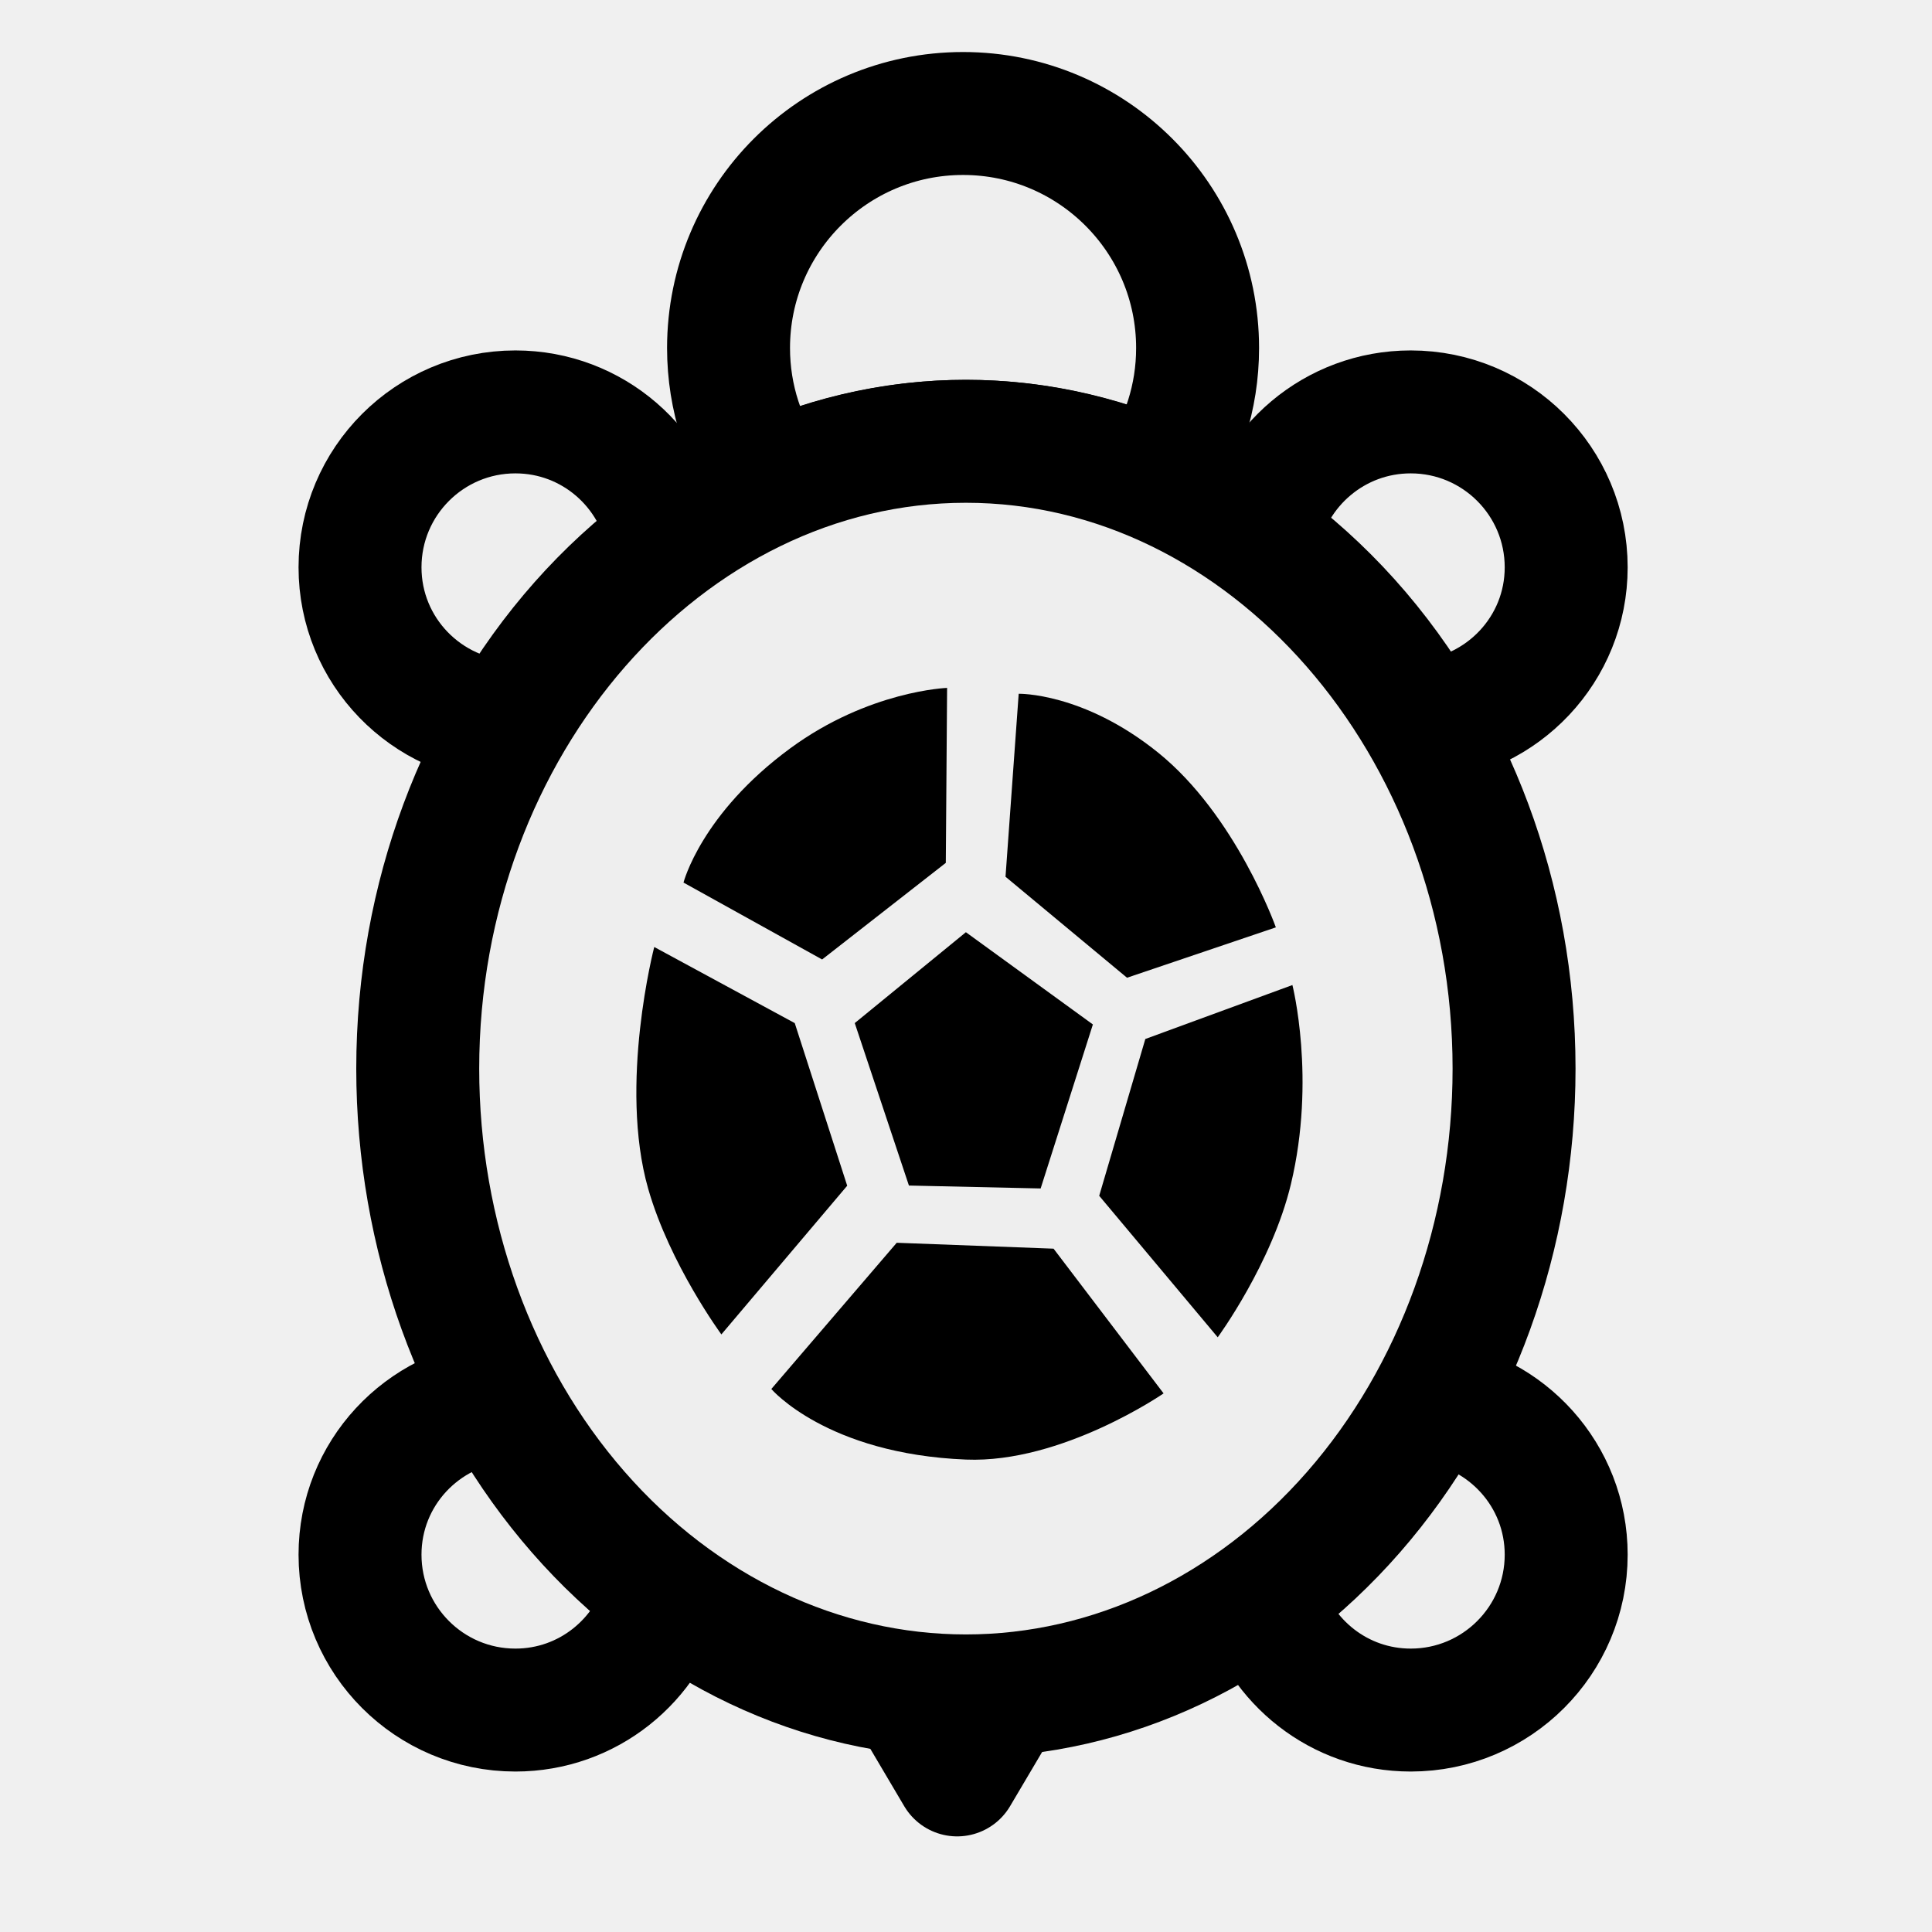
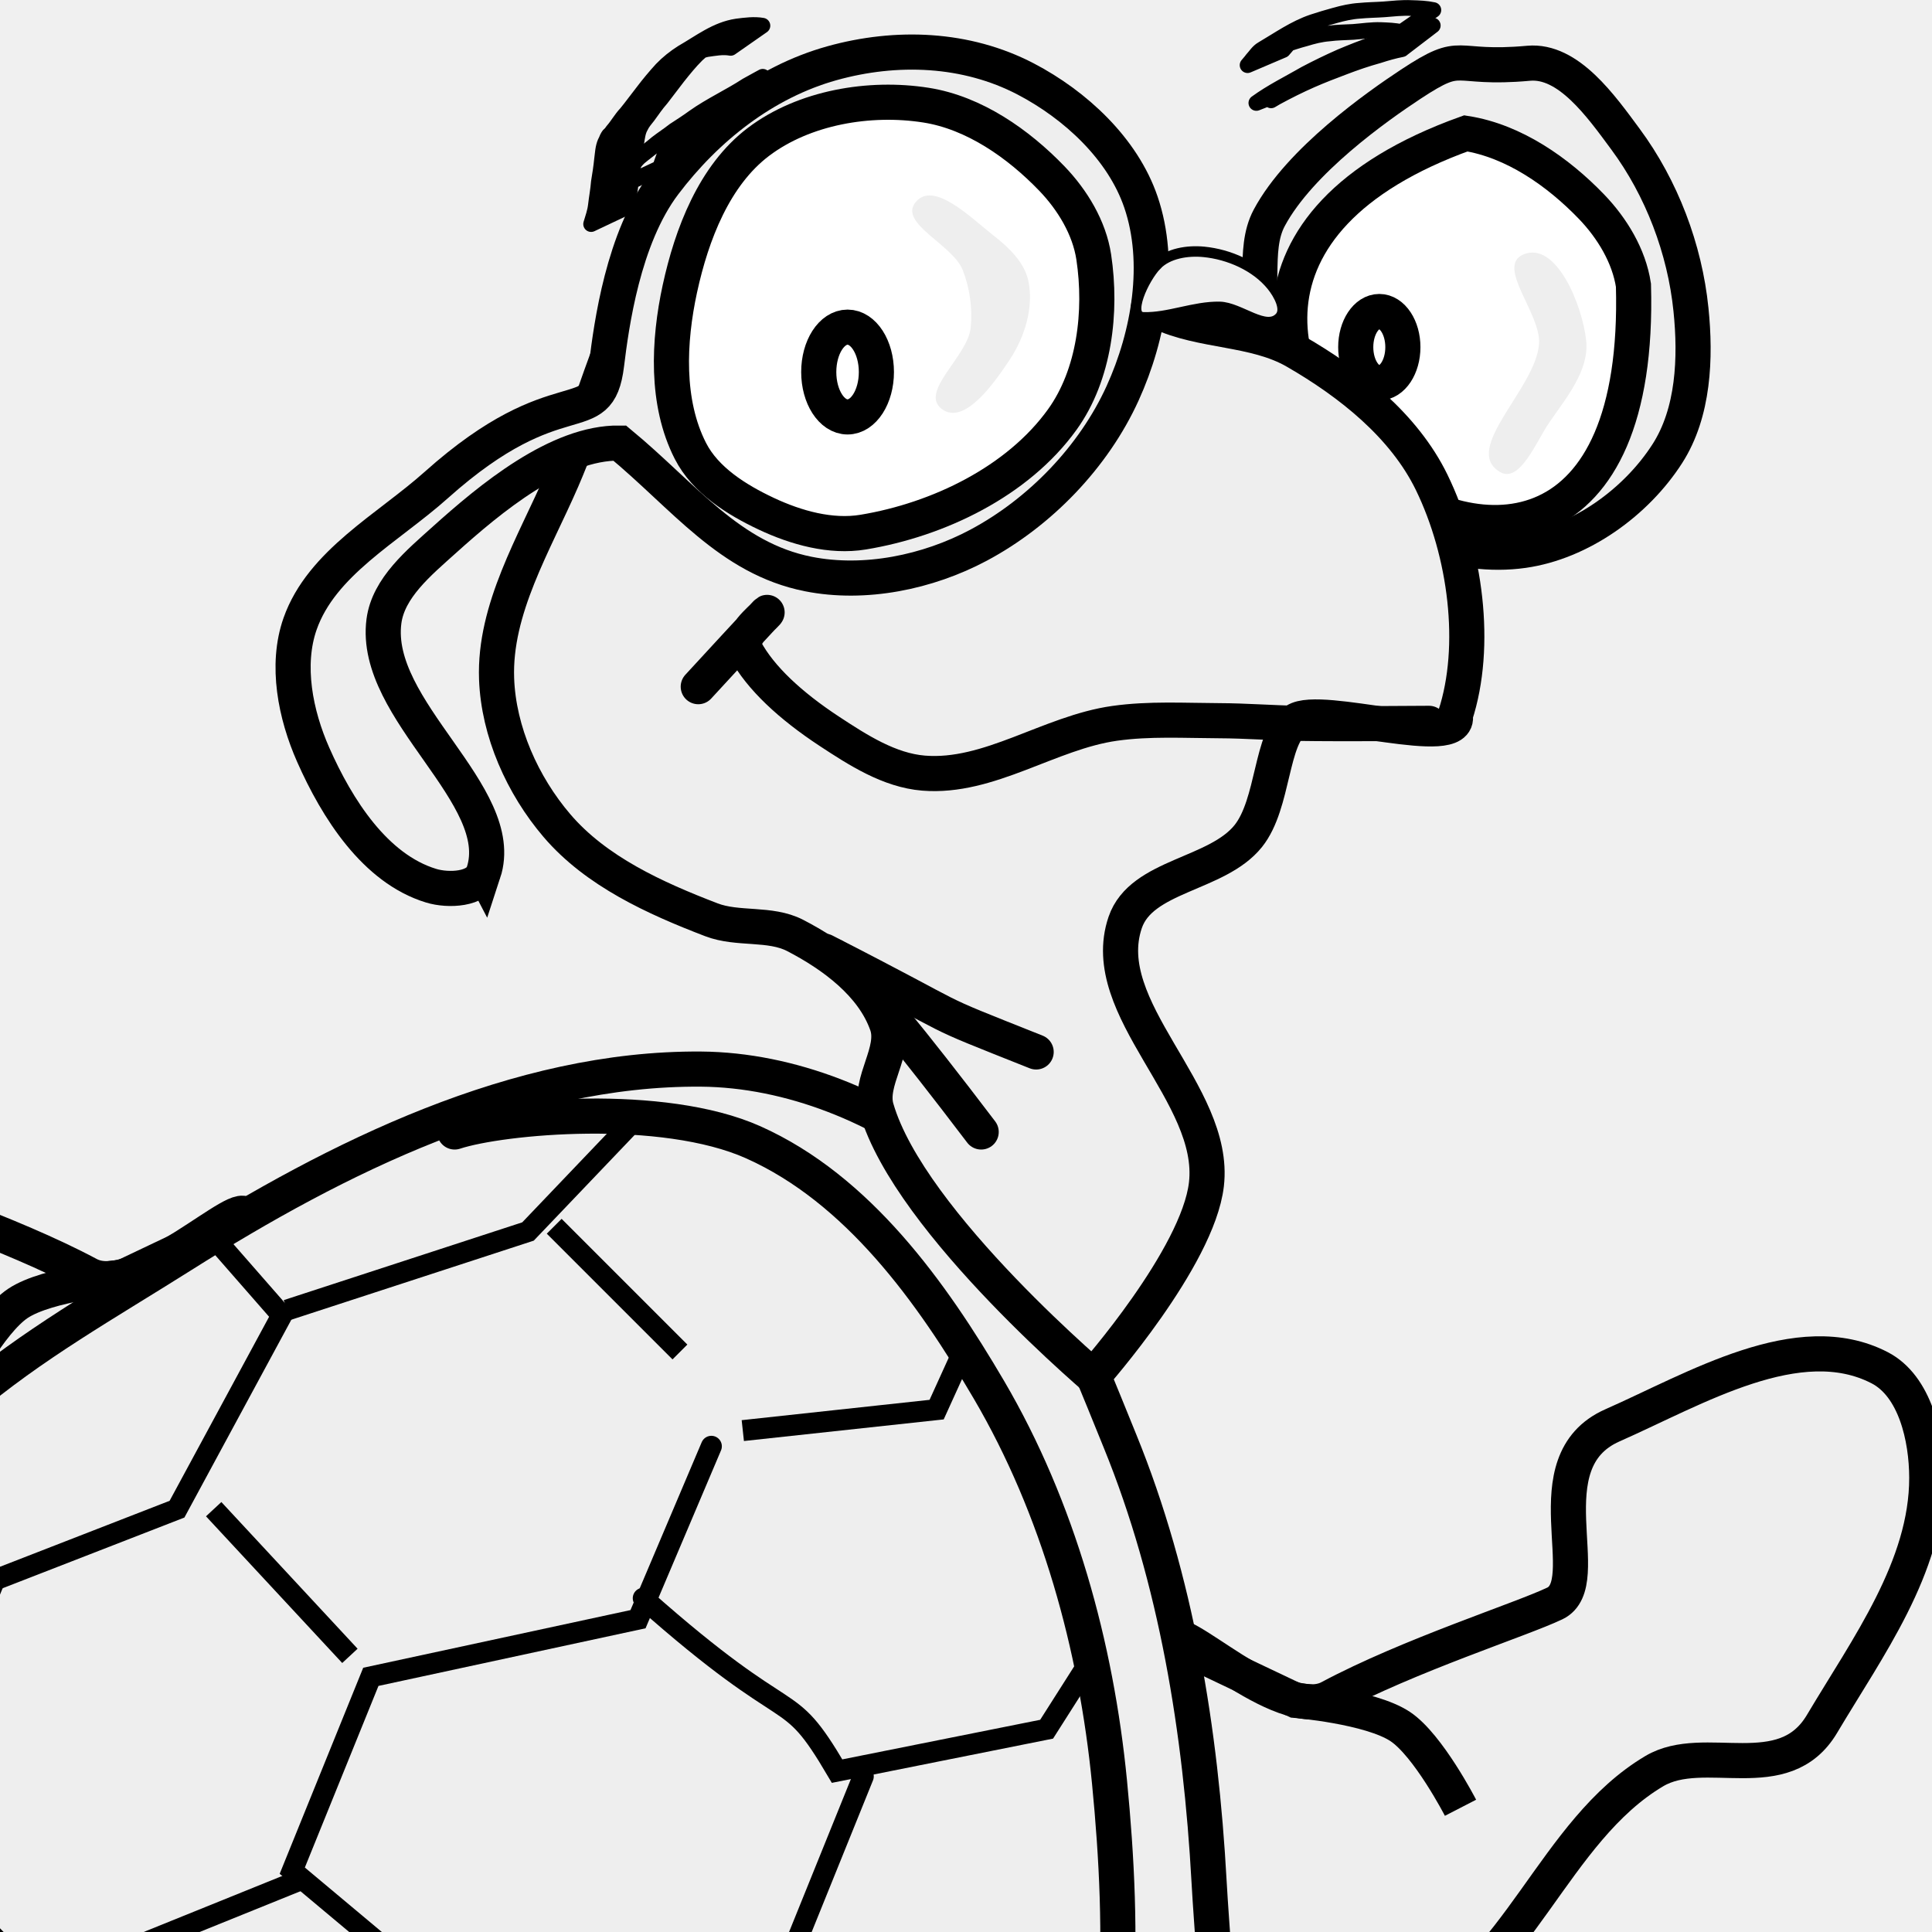
<svg xmlns="http://www.w3.org/2000/svg" height="55px" viewBox="0 0 55 55" width="55px" stroke-linecap="round" stroke-linejoin="round" stroke-width="3.5" stroke="#000" fill="#eee">
-   <g>
-     <path d="M 27.497 48.279 C 26.944 48.279 26.398 48.244 25.86 48.179 L 27.248 50.528 L 28.616 48.215 C 28.245 48.245 27.875 48.279 27.497 48.279 Z " fill="#eee" stroke="#000" stroke-width="3.5" />
-     <g>
-       <path d="M 40.16 11.726 C 37.996 11.726 36.202 13.281 35.817 15.333 C 37.676 16.678 39.274 18.448 40.492 20.541 C 42.777 20.369 44.586 18.48 44.586 16.151 C 44.586 13.707 42.604 11.726 40.16 11.726 Z " fill="#eee" stroke="#000" stroke-width="3.5" />
-       <path d="M 40.713 39.887 C 39.489 42.119 37.853 44.018 35.916 45.443 C 36.437 47.307 38.129 48.682 40.16 48.682 C 42.603 48.682 44.586 46.702 44.586 44.258 C 44.586 42.003 42.893 40.162 40.713 39.887 Z " fill="#eee" stroke="#000" stroke-width="3.5" />
-       <path d="M 14.273 39.871 C 12.02 40.077 10.249 41.95 10.249 44.258 C 10.249 46.701 12.229 48.682 14.673 48.682 C 16.737 48.682 18.457 47.262 18.945 45.35 C 17.062 43.934 15.47 42.061 14.273 39.871 Z " fill="#eee" stroke="#000" stroke-width="3.5" />
-       <path d="M 19.026 15.437 C 18.683 13.334 16.872 11.726 14.673 11.726 C 12.229 11.726 10.249 13.707 10.249 16.15 C 10.249 18.532 12.135 20.46 14.494 20.556 C 15.68 18.513 17.226 16.772 19.026 15.437 Z " fill="#eee" stroke="#000" stroke-width="3.5" />
-     </g>
-     <path d="M 27.497 12.563 C 29.405 12.563 31.225 12.974 32.915 13.691 C 33.656 12.615 34.093 11.314 34.093 9.908 C 34.093 6.221 31.104 3.231 27.416 3.231 C 23.729 3.231 20.74 6.221 20.74 9.908 C 20.74 11.336 21.192 12.657 21.956 13.742 C 23.68 12.993 25.543 12.563 27.497 12.563 Z " fill="#eee" stroke="#000" stroke-width="3.5" />
-     <g>
-       <path d="M 43.102 30.421 C 43.102 35.155 41.457 39.701 38.531 43.048 C 35.606 46.396 31.634 48.279 27.497 48.279 C 23.36 48.279 19.388 46.396 16.463 43.048 C 13.537 39.701 11.892 35.155 11.892 30.421 C 11.892 20.624 18.936 12.563 27.497 12.563 C 36.058 12.563 43.102 20.624 43.102 30.421 Z " fill="#eee" stroke="#000" stroke-width="3.5" />
-     </g>
-     <g>
-       <path d="M 25.875 33.75 L 24.333 29.125 L 27.497 26.538 L 31.112 29.164 L 29.625 33.833 Z " fill="#000" stroke="none" stroke-width="3.5" />
-       <path d="M 27.501 41.551 C 23.533 41.391 21.958 39.542 21.958 39.542 L 25.528 35.379 L 29.993 35.547 L 33.125 39.667 C 33.125 39.667 30.235 41.661 27.501 41.551 Z " fill="#000" stroke="none" />
-       <path d="M 18.453 33.843 C 17.604 30.875 18.625 26.959 18.625 26.959 L 22.625 29.126 L 24.118 33.755 L 20.536 37.988 C 20.536 37.987 19.071 35.998 18.453 33.843 Z " fill="#000" stroke="none" />
-       <path d="M 19.458 25.125 C 19.458 25.125 19.958 23.167 22.497 21.303 C 24.734 19.66 26.962 19.583 26.962 19.583 L 26.925 24.564 L 23.404 27.314 L 19.458 25.125 Z " fill="#000" stroke="none" />
-       <path d="M 32.084 27.834 L 28.625 24.959 L 29 19.75 C 29 19.75 30.834 19.708 32.959 21.417 C 35.187 23.208 36.321 26.4 36.321 26.4 L 32.084 27.834 Z " fill="#000" stroke="none" />
-       <path d="M 31.292 34.042 L 32.605 29.578 L 36.792 28.042 C 36.792 28.042 37.469 30.705 36.75 33.709 C 36.21 35.965 34.666 38.07 34.666 38.07 L 31.292 34.042 Z " fill="#000" stroke="none" />
-     </g>
+   <path d="m -0.468,76.562 c -1.309,1.292 1.04,2.939 0.895,4.772 -0.142,1.796 -0.913,3.572 -1.641,5.22 -0.895,2.028 -3.305,4.321 -2.237,6.264 1.301,2.367 4.919,1.065 7.009,1.641 2.828,0.779 5.709,-0.366 9.694,0 1.09,0.1 1.933,-1.452 2.088,-2.535 0.214,-1.499 -0.502,-3.379 -1.79,-4.176 C 11.512,86.487 8.917,88.086 6.392,88.344 3.481,88.642 10.747,82.801 9.524,80.142 8.046,76.927 2.051,74.078 -0.468,76.562 z" id="path3759" style="fill:#eee;fill-opacity:1;stroke:#000;stroke-width:1;stroke-linecap:butt;stroke-linejoin:miter;stroke-miterlimit:4;stroke-opacity:1;stroke-dasharray:none" />
+   <g transform="matrix(-0.1491368,0,0,0.1491368,84.84673,-99.13175)" id="g3806-8" style="stroke-width:6.705;stroke-miterlimit:4;stroke-dasharray:none">
+     <path d="m 532,962 c 8.152,8.762 27.492,11.417 35,8 21.107,-9.605 27.737,-36.582 47,-48 9.532,-5.65 24.679,3.317 32,-9 8.699,-14.636 20.022,-29.974 20,-47 -0.01,-7.616 -2.233,-17.505 -9,-21 -15.452,-7.98 -35.09,3.978 -51,11 -15.835,6.989 -2.813,30.089 -11,34 -6.493,3.102 -27.726,9.848 -43,18 -9.396,5.015 -29.758,-15.747 -30,-11 -1.114,21.893 -4.932,48.951 10,65 z" id="path3780-3" style="fill:#eee;fill-opacity:1;stroke:#000;stroke-width:6.705;stroke-linecap:butt;stroke-linejoin:miter;stroke-miterlimit:4;stroke-opacity:1;stroke-dasharray:none" />
+     <path d="m 577,929 c 0,0 -6.15,-11.928 -11.5,-15.5 -5.715,-3.816 -20,-5 -20,-5 l -20,-9.5" id="path3790-7" style="fill:none;stroke:#000;stroke-width:6.705;stroke-linecap:butt;stroke-linejoin:miter;stroke-miterlimit:4;stroke-opacity:1;stroke-dasharray:none" />
  </g>
+   <g transform="matrix(0.1491368,0,0,0.1491368,-44.47426,-87.08464)" id="g3806" style="stroke-width:6.705;stroke-miterlimit:4;stroke-dasharray:none">
+     <path d="m 532,962 c 8.152,8.762 27.492,11.417 35,8 21.107,-9.605 27.737,-36.582 47,-48 9.532,-5.65 24.679,3.317 32,-9 8.699,-14.636 20.022,-29.974 20,-47 -0.01,-7.616 -2.233,-17.505 -9,-21 -15.452,-7.98 -35.09,3.978 -51,11 -15.835,6.989 -2.813,30.089 -11,34 -6.493,3.102 -27.726,9.848 -43,18 -9.396,5.015 -29.758,-15.747 -30,-11 -1.114,21.893 -4.932,48.951 10,65 z" id="path3780" style="fill:#eee;fill-opacity:1;stroke:#000;stroke-width:6.705;stroke-linecap:butt;stroke-linejoin:miter;stroke-miterlimit:4;stroke-opacity:1;stroke-dasharray:none" />
+     <path d="m 577,929 c 0,0 -6.15,-11.928 -11.5,-15.5 -5.715,-3.816 -20,-5 -20,-5 l -20,-9.5" id="path3790" style="fill:none;stroke:#000;stroke-width:6.705;stroke-linecap:butt;stroke-linejoin:miter;stroke-miterlimit:4;stroke-opacity:1;stroke-dasharray:none" />
+   </g>
+   <path d="m 15.18,79.352 c -1.076,1.745 1.584,2.909 1.193,4.922 -0.516,2.655 -2.582,4.723 -4.027,7.009 -1.39,2.201 -3.888,4.87 -4.176,7.457 -0.094,0.842 3.05,0.899 4.623,1.044 3.815,0.35 7.524,-0.803 11.484,-0.447 1.807,0.162 4.284,0.56 5.369,-0.895 0.958,-1.285 0.145,-3.351 -0.597,-4.772 -0.619,-1.186 -1.734,-2.205 -2.983,-2.684 -0.882,-0.338 -1.956,-0.349 -2.834,0 -1.144,0.455 -2.725,3.765 -2.684,2.535 0.112,-3.408 4.834,-5.939 5.22,-9.545 0.243,-2.268 -0.569,-4.66 -1.939,-6.562 -1.727,-2.398 -7.099,-0.576 -8.65,1.939 z" id="path3757" style="fill:#eee;fill-opacity:1;stroke:#000;stroke-width:1;stroke-linecap:butt;stroke-linejoin:miter;stroke-miterlimit:4;stroke-opacity:1;stroke-dasharray:none" />
+   <path d="m -5.699,46.542 c -1.71,4.368 -2.85,10.823 -2.386,13.87 0.692,4.539 5.817,11.663 8.128,16.554 1.064,2.252 4.341,2.65 6.786,3.132 2.246,0.442 4.578,-0.122 6.86,-0.298 3.142,-0.243 6.737,-0.843 9.396,-2.535 5.42,-3.451 6.758,-8.024 11.036,-15.212 0.962,-1.616 0.453,-5.71 0.298,-8.501 C 34.184,49.297 33.493,44.969 31.884,41.024 30.675,38.062 29.604,35.124 27.111,33.12 25.125,31.523 22.501,30.454 19.953,30.435 14.725,30.397 9.609,32.938 5.188,35.73 0.863,38.46 -3.339,40.513 -5.699,46.542 z" id="path2987" style="fill:#eee;fill-opacity:1;stroke:#000;stroke-width:1;stroke-linecap:butt;stroke-linejoin:miter;stroke-miterlimit:4;stroke-opacity:1;stroke-dasharray:none" />
+   <path d="M 1.844,83.199 -0.17,79.023" id="path3798" style="fill:none;stroke:#000;stroke-width:1;stroke-linecap:round;stroke-linejoin:miter;stroke-miterlimit:4;stroke-opacity:1;stroke-dasharray:none" />
+   <path d="M 4.272,89.662 7.031,85.71" id="path3800" style="fill:none;stroke:#000;stroke-width:1;stroke-linecap:round;stroke-linejoin:miter;stroke-miterlimit:4;stroke-opacity:1;stroke-dasharray:none" />
+   <path d="M 5.617,91.092 5.692,88.109" id="path3802" style="fill:none;stroke:#000;stroke-width:1;stroke-linecap:round;stroke-linejoin:miter;stroke-miterlimit:4;stroke-opacity:1;stroke-dasharray:none" />
+   <path d="M 8.108,90.514 5.946,88.352" id="path3804" style="fill:none;stroke:#000;stroke-width:1;stroke-linecap:round;stroke-linejoin:round;stroke-miterlimit:4;stroke-opacity:1;stroke-dasharray:none" />
+   <path d="m 18.238,96.055 c 3.579,-3.952 3.535,-4.224 3.535,-4.224 l -0.228,4.599 0.198,-3.88 -0.597,3.878" id="path3792" style="fill:none;stroke:#000;stroke-width:1;stroke-linecap:round;stroke-linejoin:round;stroke-miterlimit:4;stroke-opacity:1;stroke-dasharray:none" />
+   <path d="m 21.76,92.121 2.518,3.114 0,0 -2.482,-3.355" id="path3794" style="fill:none;stroke:#000;stroke-width:1;stroke-linecap:round;stroke-linejoin:round;stroke-miterlimit:4;stroke-opacity:1;stroke-dasharray:none" />
+   <path d="M 18.089,87.778 15.106,80.62" id="path3796" style="fill:none;stroke:#000;stroke-width:1;stroke-linecap:round;stroke-linejoin:round;stroke-miterlimit:4;stroke-opacity:1;stroke-dasharray:none" />
+   <path d="m 43.516,1.801 c -2.23,0.203 -1.807,-0.425 -3.356,0.597 -0.948,0.626 -3.156,2.175 -4.027,3.803 -0.504,0.942 -0.034,2.217 -0.536,3.16 -0.061,0.115 -0.268,0.141 -0.284,0.27 -0.216,1.683 1.346,3.282 2.684,4.325 1.482,1.155 3.509,1.98 5.369,1.715 1.631,-0.232 3.212,-1.372 4.101,-2.759 0.748,-1.166 0.813,-2.723 0.671,-4.101 C 47.963,7.088 47.305,5.355 46.275,3.963 45.581,3.024 44.648,1.698 43.516,1.801 z" id="path3916" style="fill:#eee;fill-opacity:1;stroke:#000;stroke-width:1;stroke-linecap:butt;stroke-linejoin:miter;stroke-miterlimit:4;stroke-opacity:1;stroke-dasharray:none" />
+   <path d="m 41.729,3.797 c 1.364,0.215 2.621,1.093 3.579,2.088 0.586,0.609 1.067,1.401 1.193,2.237 0.42,15.241 -18.522,0.616 -4.772,-4.325 z" id="path3860-5" style="fill:#ffffff;fill-opacity:1;stroke:#000;stroke-width:1;stroke-linecap:butt;stroke-linejoin:miter;stroke-miterlimit:4;stroke-opacity:1;stroke-dasharray:none" />
+   <path d="m 31.138,39.16 c 0,0 2.963,-3.352 3.206,-5.443 0.301,-2.585 -3.152,-4.994 -2.312,-7.457 0.461,-1.351 2.614,-1.345 3.505,-2.461 0.737,-0.924 0.63,-2.813 1.342,-3.281 0.726,-0.477 4.749,0.846 4.549,-0.149 0.644,-1.972 0.302,-4.637 -0.671,-6.637 -0.785,-1.612 -2.324,-2.832 -3.878,-3.728 C 35.715,9.331 34.219,9.46 33.002,8.885 30.821,7.854 29.358,5.445 27.037,4.784 25.003,4.204 22.492,3.961 20.699,5.082 c -2.764,1.727 -3.4,5.586 -4.698,8.575 -0.792,1.824 -1.936,3.68 -1.864,5.667 0.054,1.504 0.738,3.031 1.715,4.176 1.115,1.307 2.796,2.069 4.4,2.684 0.755,0.29 1.668,0.075 2.386,0.447 1.077,0.558 2.208,1.391 2.61,2.535 0.266,0.756 -0.521,1.616 -0.298,2.386 0.947,3.274 6.487,7.904 6.487,7.904" id="path3782" style="fill:#eee;fill-opacity:1;stroke:#000;stroke-width:1;stroke-linecap:butt;stroke-linejoin:miter;stroke-miterlimit:4;stroke-opacity:1;stroke-dasharray:none" />
+   <path d="M 27.932,32.225 C 23.743,26.707 23.656,27.212 23.656,27.212" id="path3786" style="fill:none;stroke:#000;stroke-width:1;stroke-linecap:round;stroke-linejoin:miter;stroke-miterlimit:4;stroke-opacity:1;stroke-dasharray:none" />
+   <path d="m 29.497,29.947 c -3.408,-1.356 -1.66,-0.637 -6.03,-2.871" id="path3788" style="fill:none;stroke:#000;stroke-width:1;stroke-linecap:round;stroke-linejoin:miter;stroke-miterlimit:4;stroke-opacity:1;stroke-dasharray:none" />
+   <path d="m 19.878,19.548 c 0,0 2.196,-2.387 1.939,-2.088 -0.144,0.168 -0.801,0.666 -0.597,1.044 0.431,0.798 1.284,1.587 2.386,2.312 0.818,0.538 1.709,1.113 2.684,1.193 1.869,0.153 3.587,-1.156 5.443,-1.417 0.985,-0.139 1.988,-0.079 2.983,-0.075 0.746,0.003 1.491,0.062 2.237,0.075 1.243,0.021 3.728,0 3.728,0" id="path3784" style="fill:none;stroke:#000;stroke-width:1;stroke-linecap:round;stroke-linejoin:round;stroke-miterlimit:4;stroke-opacity:1;stroke-dasharray:none" />
+   <path d="m 13.764,24.843 c 0.725,-2.208 -3.168,-4.614 -2.834,-7.159 0.125,-0.951 1.002,-1.67 1.715,-2.312 1.309,-1.178 3.236,-2.783 4.996,-2.759 1.842,1.523 3.123,3.281 5.369,3.728 1.607,0.32 3.401,-0.049 4.847,-0.82 1.753,-0.935 3.278,-2.517 4.101,-4.325 0.755,-1.659 1.11,-3.718 0.522,-5.443 C 31.964,4.238 30.618,2.989 29.199,2.248 27.507,1.365 25.52,1.288 23.681,1.801 21.759,2.338 20.113,3.64 18.909,5.231 c -1.173,1.55 -1.504,4.03 -1.641,5.145 -0.24,1.965 -1.327,0.283 -4.847,3.43 -1.376,1.23 -3.265,2.211 -3.878,3.952 -0.414,1.178 -0.132,2.586 0.373,3.728 0.676,1.529 1.757,3.24 3.356,3.728 0.49,0.15 1.332,0.114 1.491,-0.373 z" id="path3912" style="fill:#eee;fill-opacity:1;stroke:#000;stroke-width:1;stroke-linecap:butt;stroke-linejoin:miter;stroke-miterlimit:4;stroke-opacity:1;stroke-dasharray:none" />
+   <path d="m 32.928,7.543 c 0.324,-0.333 0.88,-0.418 1.342,-0.373 0.719,0.07 1.487,0.406 1.939,0.969 0.192,0.24 0.433,0.67 0.224,0.895 -0.395,0.425 -1.135,-0.288 -1.715,-0.298 -0.728,-0.013 -1.453,0.318 -2.162,0.298 -0.512,-0.014 0.015,-1.124 0.373,-1.491 z" id="path3914" style="fill:#eee;fill-opacity:1;stroke:#000;stroke-width:0.298;stroke-linecap:butt;stroke-linejoin:miter;stroke-miterlimit:4;stroke-opacity:1;stroke-dasharray:none" />
+   <path d="m 19.356,8.214 c 0.335,-1.543 0.977,-3.224 2.237,-4.176 1.299,-0.982 3.164,-1.298 4.772,-1.044 1.364,0.215 2.621,1.093 3.579,2.088 0.586,0.609 1.067,1.401 1.193,2.237 0.234,1.552 0.022,3.349 -0.895,4.623 -1.267,1.762 -3.526,2.852 -5.667,3.206 -0.923,0.153 -1.912,-0.124 -2.759,-0.522 -0.847,-0.398 -1.737,-0.956 -2.162,-1.79 -0.702,-1.375 -0.626,-3.114 -0.298,-4.623 z" id="path3860" style="fill:#ffffff;fill-opacity:1;stroke:#000;stroke-width:1;stroke-linecap:butt;stroke-linejoin:miter;stroke-miterlimit:4;stroke-opacity:1;stroke-dasharray:none" />
+   <path d="m 24.949,10.591 a 0.82,1.277 0 0 1 -1.641,0 0.82,1.277 0 1 1 1.641,0 z" id="path3880" style="fill:none;stroke:#000;stroke-width:1;stroke-linecap:round;stroke-linejoin:round;stroke-miterlimit:4;stroke-opacity:1;stroke-dasharray:none" />
+   <path d="m 39.937,9.883 a 0.671,1.015 0 0 1 -1.342,0 0.671,1.015 0 1 1 1.342,0 z" id="path3882" style="fill:none;stroke:#000;stroke-width:1;stroke-linecap:round;stroke-linejoin:round;stroke-miterlimit:4;stroke-opacity:1;stroke-dasharray:none" />
+   <path d="m 20.797,1.362 c -0.226,-0.04 -0.458,0.007 -0.683,0.038 -0.113,0.027 -0.229,0.056 -0.338,0.099 -0.285,0.112 -1.198,0.674 0.659,-0.388 -0.217,0.124 -0.415,0.278 -0.596,0.448 -0.198,0.196 -0.374,0.414 -0.547,0.632 -0.159,0.202 -0.31,0.411 -0.469,0.613 -0.138,0.156 -0.254,0.327 -0.376,0.495 -0.076,0.098 -0.157,0.186 -0.209,0.299 -0.082,0.138 -0.097,0.299 -0.124,0.454 -0.029,0.219 -0.054,0.437 -0.088,0.655 -0.027,0.221 -0.062,0.442 -0.091,0.663 -0.024,0.183 -0.063,0.363 -0.116,0.54 0,0 -0.991,0.469 -0.991,0.469 l 0,0 c 0.052,-0.175 0.114,-0.345 0.135,-0.528 0.025,-0.222 0.068,-0.442 0.085,-0.666 0.037,-0.218 0.07,-0.436 0.092,-0.657 0.022,-0.16 0.027,-0.33 0.093,-0.479 0.033,-0.053 0.045,-0.111 0.079,-0.164 0.047,-0.074 0.028,-0.029 0.085,-0.095 0.016,-0.019 0.03,-0.041 0.044,-0.061 0.14,-0.158 0.241,-0.347 0.387,-0.5 0.165,-0.2 0.315,-0.411 0.476,-0.614 0.168,-0.222 0.347,-0.437 0.535,-0.642 0.173,-0.18 0.372,-0.338 0.583,-0.472 0.519,-0.298 0.968,-0.659 1.558,-0.747 0.24,-0.03 0.483,-0.064 0.725,-0.023 0,0 -0.906,0.632 -0.906,0.632 z" id="path3884" style="fill:#000;fill-opacity:1;stroke:#000;stroke-width:0.447;stroke-linecap:round;stroke-linejoin:round;stroke-miterlimit:4;stroke-opacity:1;stroke-dasharray:none" />
+   <path d="M 21.989,2.226 C 21.482,2.55 20.941,2.814 20.421,3.114 22.005,2.178 21.126,2.708 20.768,2.939 20.584,3.075 20.39,3.195 20.2,3.322 20.034,3.443 19.867,3.562 19.701,3.682 19.538,3.814 19.372,3.94 19.209,4.071 19.069,4.18 18.973,4.321 18.895,4.477 18.859,4.578 18.822,4.679 18.787,4.78 c 0,0 -0.991,0.467 -0.991,0.467 l 0,0 c 0.032,-0.107 0.08,-0.206 0.108,-0.314 0.063,-0.174 0.159,-0.329 0.297,-0.456 0.161,-0.135 0.332,-0.255 0.49,-0.393 0.164,-0.128 0.339,-0.239 0.501,-0.368 0.19,-0.125 0.383,-0.246 0.566,-0.381 0.476,-0.337 1.014,-0.582 1.502,-0.9 0.112,-0.063 0.224,-0.126 0.337,-0.186 0.038,-0.02 0.151,-0.082 0.114,-0.061 -0.249,0.146 -1.154,0.666 -0.751,0.434 0,0 1.029,-0.397 1.029,-0.397 z" id="path3886" style="fill:none;stroke:#000;stroke-width:0.447;stroke-linecap:round;stroke-linejoin:round;stroke-miterlimit:4;stroke-opacity:1;stroke-dasharray:none" />
+   <path d="m 39.893,0.913 c -0.19,-0.044 -0.387,-0.049 -0.581,-0.057 -0.264,-0.01 -0.527,0.033 -0.791,0.053 -0.231,0.012 -0.459,0.014 -0.689,0.044 -0.232,0.018 -0.455,0.075 -0.676,0.143 -0.217,0.057 -0.428,0.129 -0.64,0.199 -0.415,0.156 -1.223,0.656 0.438,-0.295 -0.123,0.065 -0.207,0.17 -0.297,0.273 -0.044,0.049 -0.086,0.101 -0.13,0.151 0,0 -1.011,0.431 -1.011,0.431 l 0,0 c 0.041,-0.055 0.091,-0.099 0.128,-0.157 0.096,-0.101 0.167,-0.227 0.291,-0.298 0.477,-0.279 0.918,-0.596 1.44,-0.772 0.21,-0.07 0.423,-0.132 0.637,-0.191 0.226,-0.063 0.455,-0.115 0.69,-0.13 0.23,-0.023 0.461,-0.024 0.691,-0.04 0.263,-0.021 0.526,-0.052 0.791,-0.038 0.208,0.006 0.417,0.013 0.621,0.057 0,0 -0.912,0.629 -0.912,0.629 z" id="path3888" style="fill:none;stroke:#000;stroke-width:0.447;stroke-linecap:round;stroke-linejoin:round;stroke-miterlimit:4;stroke-opacity:1;stroke-dasharray:none" />
+   <path d="m 39.909,1.4 c -0.223,0.044 -0.447,0.107 -0.664,0.178 -0.332,0.092 -0.658,0.202 -0.979,0.326 -0.316,0.118 -0.63,0.24 -0.939,0.375 -0.339,0.149 -0.67,0.315 -0.996,0.492 -0.645,0.383 1.102,-0.661 0.535,-0.298 -0.031,0.02 -0.061,0.04 -0.091,0.061 0,0 -1.009,0.397 -1.009,0.397 l 0,0 c 0.437,-0.318 0.928,-0.558 1.395,-0.828 0.329,-0.174 0.663,-0.336 1.003,-0.486 0.309,-0.131 0.623,-0.253 0.938,-0.369 0.326,-0.122 0.656,-0.23 0.99,-0.327 0.231,-0.07 0.462,-0.137 0.696,-0.195 0,0 -0.88,0.673 -0.88,0.673 z" id="path3890" style="fill:none;stroke:#000;stroke-width:0.447;stroke-linecap:round;stroke-linejoin:round;stroke-miterlimit:4;stroke-opacity:1;stroke-dasharray:none" />
+   <path d="m 26.067,5.753 c -0.499,0.608 1.058,1.206 1.342,1.939 0.2,0.514 0.28,1.092 0.224,1.641 -0.084,0.813 -1.476,1.823 -0.82,2.312 0.642,0.478 1.497,-0.749 1.939,-1.417 0.422,-0.639 0.683,-1.488 0.522,-2.237 C 29.162,7.47 28.724,7.05 28.305,6.722 27.664,6.222 26.583,5.125 26.067,5.753 z" id="path3896" style="fill:#eee;fill-opacity:1;stroke:none" />
+   <path d="m 43.367,7.244 c -0.79,0.336 0.5,1.679 0.447,2.535 -0.078,1.271 -2.21,2.998 -1.119,3.654 0.572,0.344 1.037,-0.867 1.417,-1.417 0.481,-0.696 1.13,-1.471 1.044,-2.312 C 45.053,8.696 44.301,6.848 43.367,7.244 z" id="path3898" style="fill:#eee;fill-opacity:1;stroke:none" />
+   <path d="m 12.943,32.225 c 1.342,-0.441 5.919,-0.861 8.501,0.294 2.978,1.332 5.076,4.26 6.711,7.049 1.973,3.366 3.052,7.292 3.43,11.161 0.421,4.31 0.456,8.972 -1.342,12.924 -1.928,4.237 -5.433,8.008 -9.545,10.28 -3.401,1.879 -7.589,2.411 -11.484,2.203 C 6.2,75.974 3.123,75.071 0.565,73.492 -1.223,72.389 -3.76,68.94 -3.76,68.94" id="path4001" style="fill:none;stroke:#000;stroke-width:1;stroke-linecap:round;stroke-linejoin:round;stroke-miterlimit:4;stroke-opacity:1;stroke-dasharray:none" />
+   <path d="m 19.953,68.912 0.597,4.027 -1.641,1.79" id="path4186" style="fill:none;stroke:#000;stroke-width:0.597;stroke-linecap:round;stroke-linejoin:miter;stroke-miterlimit:4;stroke-opacity:1;stroke-dasharray:none" />
+   <path d="M 6.829,72.939 8.917,75.325" id="path4190" style="fill:none;stroke:#000;stroke-width:0.597;stroke-linecap:round;stroke-linejoin:miter;stroke-miterlimit:4;stroke-opacity:1;stroke-dasharray:none" />
+   <path d="m 6.083,42.963 3.878,4.176" id="path4194" style="fill:none;stroke:#000;stroke-width:0.597;stroke-linecap:butt;stroke-linejoin:miter;stroke-miterlimit:4;stroke-opacity:1;stroke-dasharray:none" />
+   <path d="m 15.777,34.909 3.579,3.579" id="path4198" style="fill:none;stroke:#000;stroke-width:0.597;stroke-linecap:butt;stroke-linejoin:miter;stroke-miterlimit:4;stroke-opacity:1;stroke-dasharray:none" />
+   <path d="m 18.312,45.498 c 4.404,3.909 4.027,2.386 5.518,4.922 l 5.965,-1.193 1.044,-1.641" id="path4013" style="fill:none;stroke:#000;stroke-width:0.597;stroke-linecap:round;stroke-linejoin:miter;stroke-miterlimit:4;stroke-opacity:1;stroke-dasharray:none" />
+   <path d="m -7.339,62.798 3.728,3.132 4.623,-3.579 0.447,-5.518 -4.325,-4.474 -4.027,1.79" id="path4170" style="fill:none;stroke:#000;stroke-width:0.597;stroke-linecap:round;stroke-linejoin:miter;stroke-miterlimit:4;stroke-opacity:1;stroke-dasharray:none" />
+   <path d="M -3.312,52.657 -0.181,45.051 -3.014,41.62 -5.102,44.305" id="path4172" style="fill:none;stroke:#000;stroke-width:0.597;stroke-linecap:round;stroke-linejoin:miter;stroke-miterlimit:4;stroke-opacity:1;stroke-dasharray:none" />
+   <path d="M -0.33,45.051 5.039,42.963 8.022,37.445 5.934,35.058" id="path4174" style="fill:none;stroke:#000;stroke-width:0.597;stroke-linecap:round;stroke-linejoin:miter;stroke-miterlimit:4;stroke-opacity:1;stroke-dasharray:none" />
+   <path d="m 20.251,41.173 -2.088,4.922 -7.606,1.641 -2.237,5.518 6.413,5.369 7.009,-1.044 2.834,-7.009" id="path4180" style="fill:none;stroke:#000;stroke-width:0.597;stroke-linecap:round;stroke-linejoin:miter;stroke-miterlimit:4;stroke-opacity:1;stroke-dasharray:none" />
+   <path d="m 22.19,57.28 5.816,4.922 3.579,-2.386" id="path4182" style="fill:none;stroke:#000;stroke-width:0.597;stroke-linecap:round;stroke-linejoin:miter;stroke-miterlimit:4;stroke-opacity:1;stroke-dasharray:none" />
+   <path d="m 13.838,64.737 -7.606,3.132 0.746,4.027 -1.939,2.237" id="path4188" style="fill:none;stroke:#000;stroke-width:0.597;stroke-linecap:round;stroke-linejoin:miter;stroke-miterlimit:4;stroke-opacity:1;stroke-dasharray:none" />
+   <path d="M 6.531,68.316 1.758,63.245" id="path4192" style="fill:#eee;fill-opacity:1;stroke:#000;stroke-width:0.597;stroke-linecap:round;stroke-linejoin:miter;stroke-miterlimit:4;stroke-opacity:1;stroke-dasharray:none" />
+   <path d="M 8.171,37.295 15.031,35.058 18.163,31.777" id="path4196" style="fill:none;stroke:#000;stroke-width:0.597;stroke-linecap:butt;stroke-linejoin:miter;stroke-miterlimit:4;stroke-opacity:1;stroke-dasharray:none" />
+   <path d="m 21.146,40.726 5.518,-0.597 0.746,-1.641" id="path4200" style="fill:none;stroke:#000;stroke-width:0.597;stroke-linecap:butt;stroke-linejoin:miter;stroke-miterlimit:4;stroke-opacity:1;stroke-dasharray:none" />
+   <path d="M 8.469,53.551 1.46,56.385" id="path4202" style="fill:none;stroke:#000;stroke-width:0.597;stroke-linecap:butt;stroke-linejoin:miter;stroke-miterlimit:4;stroke-opacity:1;stroke-dasharray:none" />
+   <path d="m 14.882,58.92 -0.298,5.965 5.22,4.027 5.518,-0.895" id="path4204" style="fill:none;stroke:#000;stroke-width:0.597;stroke-linecap:butt;stroke-linejoin:miter;stroke-miterlimit:4;stroke-opacity:1;stroke-dasharray:none" />
+   <path d="m 28.006,61.903 -1.193,5.369" id="path4206" style="fill:#eee;fill-opacity:1;stroke:#000;stroke-width:0.597;stroke-linecap:butt;stroke-linejoin:miter;stroke-miterlimit:4;stroke-opacity:1;stroke-dasharray:none" />
</svg>
